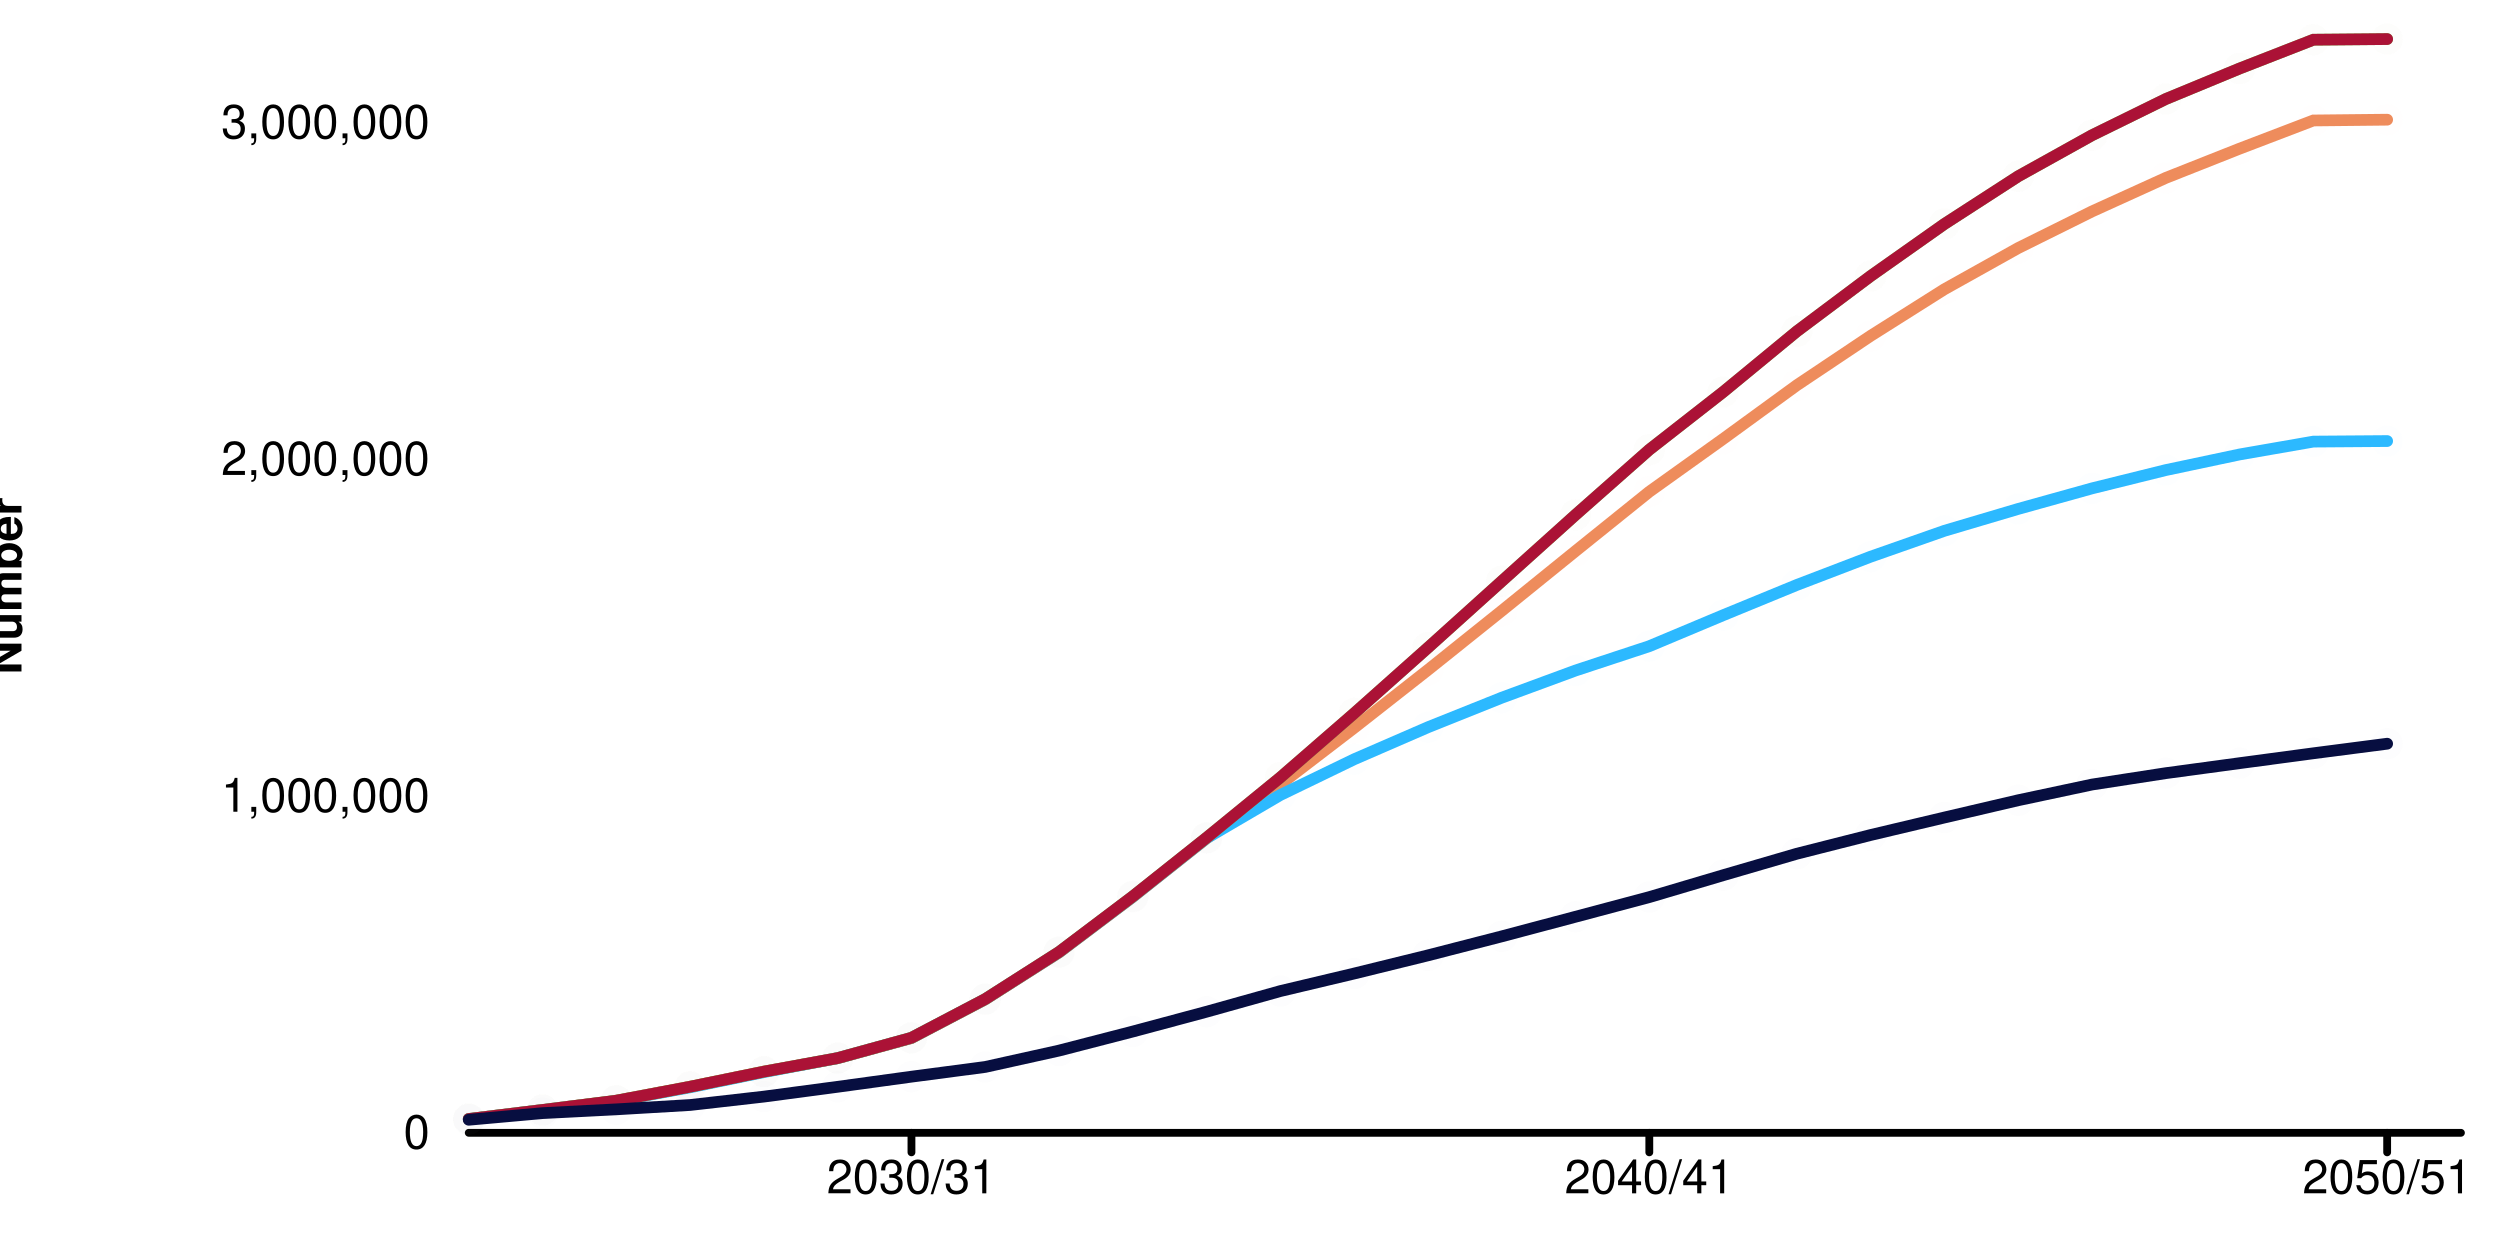
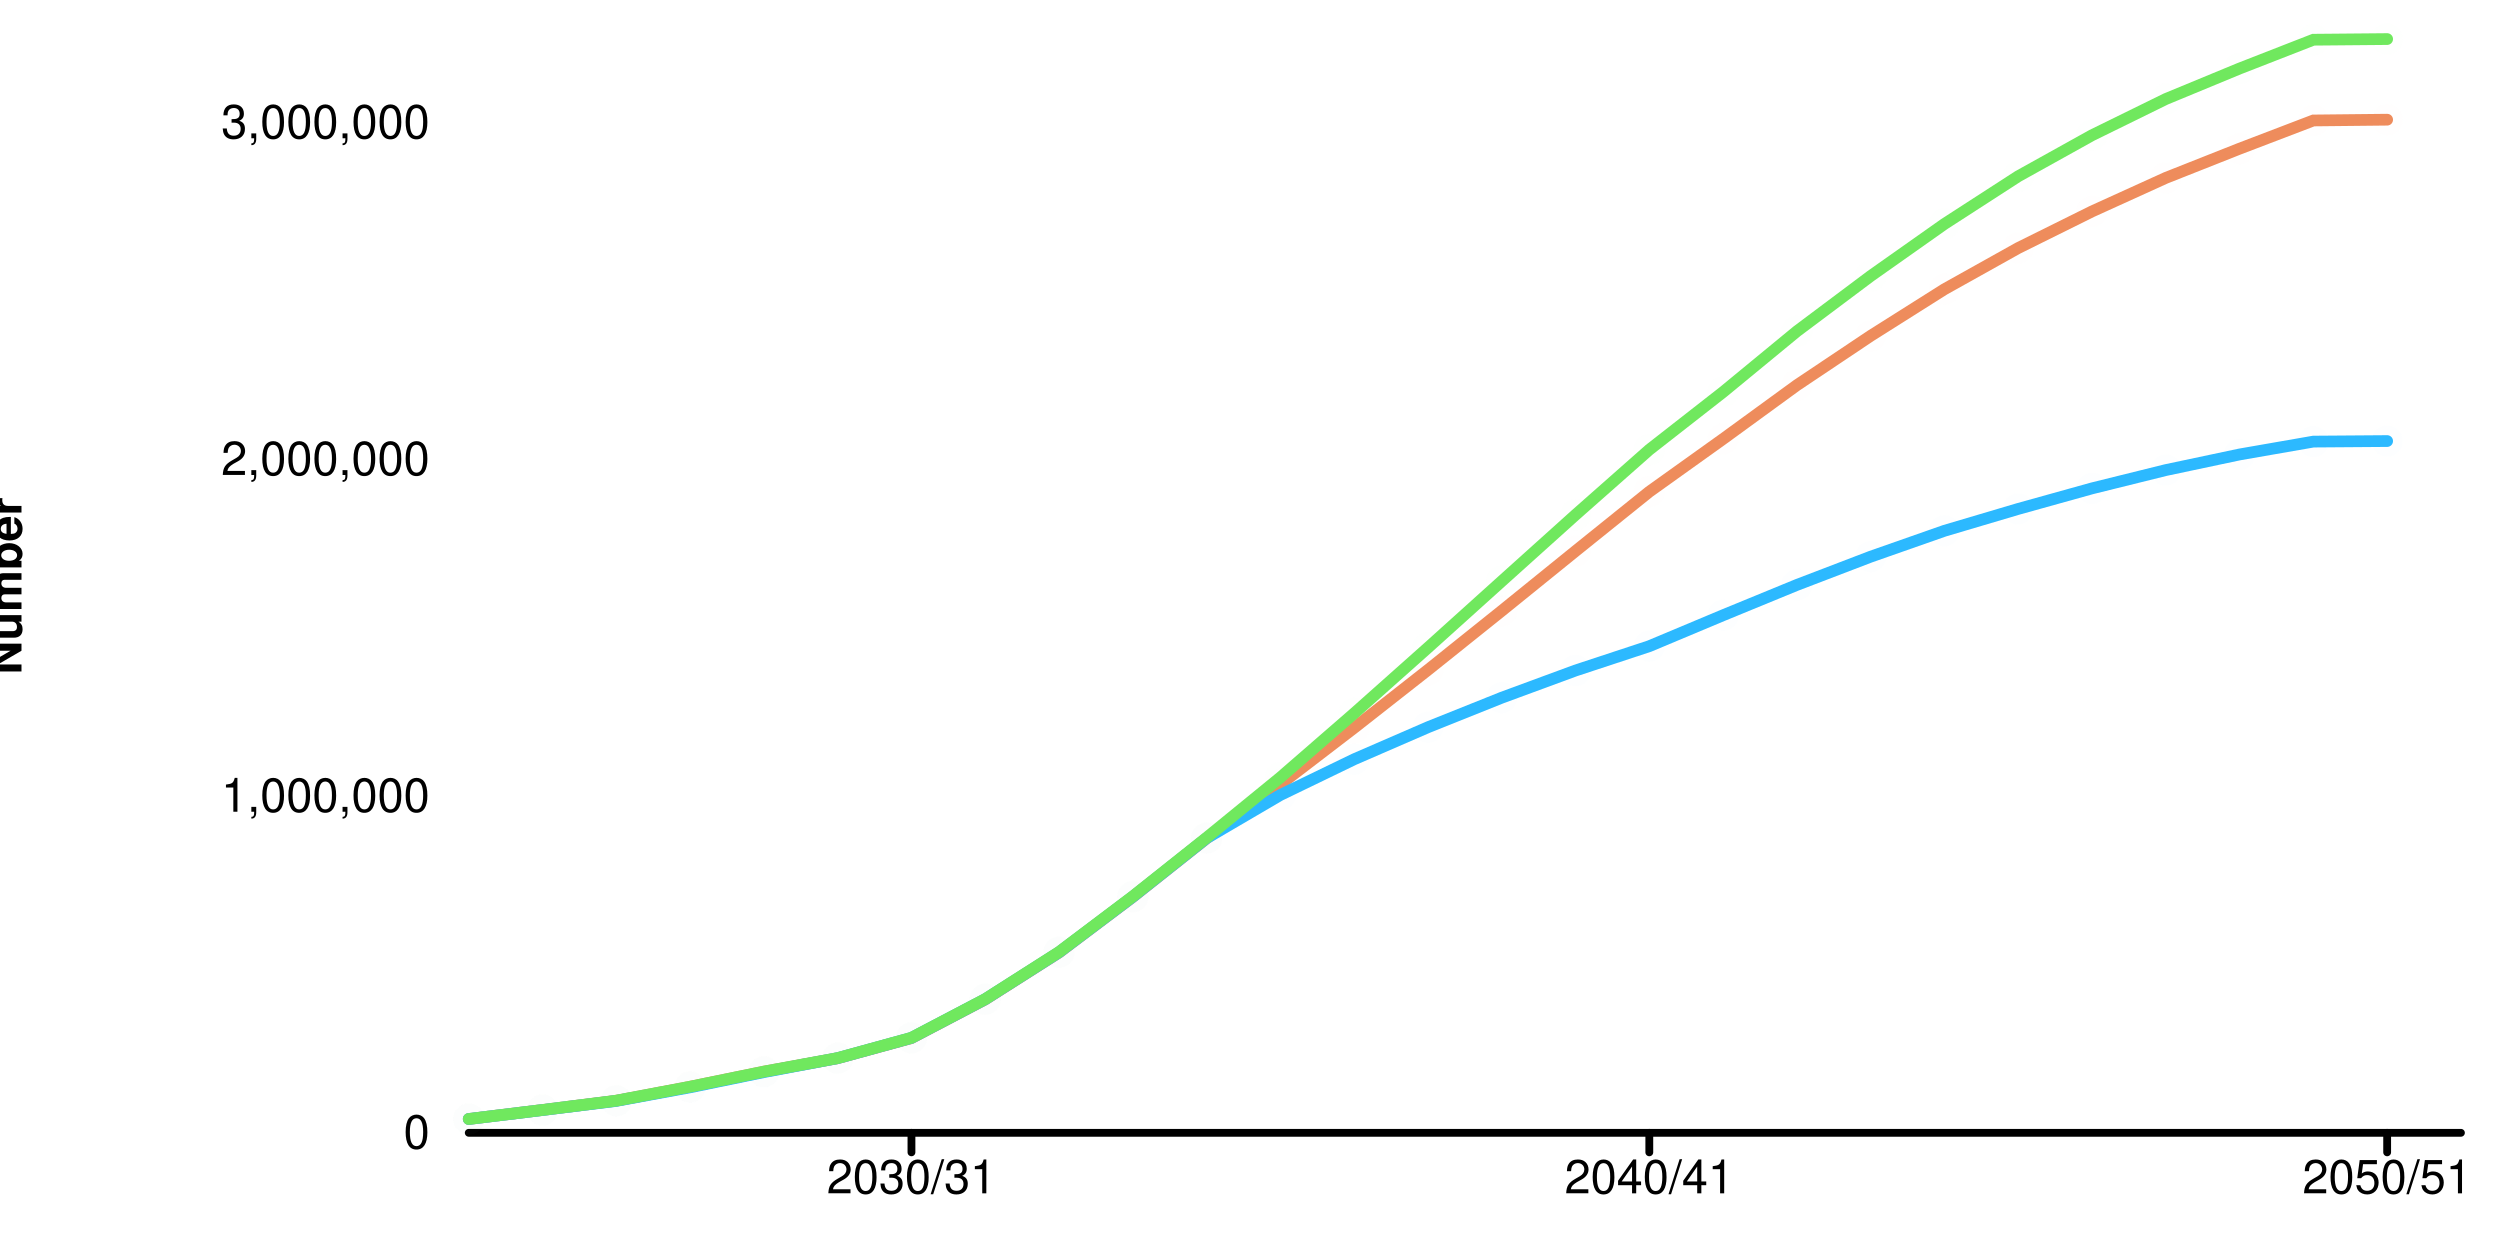
<svg xmlns="http://www.w3.org/2000/svg" width="640" height="320" viewBox="0 0 640 320" preserveAspectRatio="xMinYMin meet" overflow="visible" class="oi-chart-main" data-type="line-chart">
  <defs>
    <style>
	.series path.line { fill-opacity: 0; }
	.series path.line.dotted { stroke-dasharray: 12 20 }
	.series:hover path.line, .series.on path.line { stroke-width: 5; }
	.series .marker { opacity:0.01; }
	.series:hover .marker, .series.active .marker, .series .marker.selected { opacity:1!important; }
	.series .marker:hover, .series .marker.on { r: 6px!important; fill: black; }
	.grid { font-family: "Helvetica Neue",Helvetica,Arial,"Lucida Grande",sans-serif; }
	.grid line { stroke: rgb(0,0,0); stroke-width: 2; stroke-linecap: round; }
	.grid.grid-x text { text-anchor: middle; dominant-baseline: hanging; transform: translateY(10px); }
	.grid.grid-y text { text-anchor: end; dominant-baseline: middle; transform: translateX(-10px); }
	</style>
  </defs>
  <g class="grid grid-y">
    <line x1="120" y1="290" x2="630" y2="290" data-left="120" />
    <text x="120" y="290" text-anchor="end">0</text>
    <text x="120" y="203.796" text-anchor="end">1,000,000</text>
    <text x="120" y="117.592" text-anchor="end">2,000,000</text>
    <text x="120" y="31.389" text-anchor="end">3,000,000</text>
    <text style="text-anchor:middle;dominant-baseline:hanging;font-weight:bold;transform: translateY(150px) rotate(-90deg);">Number</text>
  </g>
  <g class="grid grid-x">
    <line class="tick" x1="233.333" y1="290" x2="233.333" y2="295" />
    <text x="233.333" y="290" text-anchor="middle">2030/31</text>
    <line class="tick" x1="422.222" y1="290" x2="422.222" y2="295" />
    <text x="422.222" y="290" text-anchor="middle">2040/41</text>
    <line class="tick" x1="611.111" y1="290" x2="611.111" y2="295" />
    <text x="611.111" y="290" text-anchor="middle">2050/51</text>
    <text style="text-anchor:middle;dominant-baseline:hanging;font-weight:bold;transform: translateY(150px) rotate(-90deg);" />
  </g>
  <g class="data-layer" role="table">
    <g data-scenario="electric-engagement" class="series series-1" tabindex="0" role="row" aria-label="Series: Electric Engagement" data-series="1">
      <path d="M 120.00,286.46L 138.89,284.15L 157.78,281.77L 176.67,278.20L 195.56,274.33L 214.44,270.90L 233.33,265.75L 252.22,255.85L 271.11,243.84L 290.00,229.61L 308.89,214.62L 327.78,200.79L 346.67,186.32L 365.56,171.49L 384.44,156.37L 403.33,141.08L 422.22,125.88L 441.11,112.37L 460.00,98.61L 478.89,85.97L 497.78,74.04L 516.67,63.49L 535.56,54.12L 554.44,45.54L 573.33,38.06L 592.22,30.84L 611.11,30.64" id="Electric Engagement" class="line" stroke="#EE8C5C" stroke-width="3" stroke-linecap="round" />
      <circle class="marker" cx="120.00" cy="286.46" data-y="41090" data-x="2024/25" data-i="0" data-series="1" r="4" fill="#EE8C5C" roll="cell" />
      <circle class="marker" cx="138.89" cy="284.15" data-y="67918" data-x="2025/26" data-i="1" data-series="1" r="4" fill="#EE8C5C" roll="cell" />
      <circle class="marker" cx="157.78" cy="281.77" data-y="95446" data-x="2026/27" data-i="2" data-series="1" r="4" fill="#EE8C5C" roll="cell" />
      <circle class="marker" cx="176.67" cy="278.20" data-y="136844" data-x="2027/28" data-i="3" data-series="1" r="4" fill="#EE8C5C" roll="cell" />
      <circle class="marker" cx="195.56" cy="274.33" data-y="181760" data-x="2028/29" data-i="4" data-series="1" r="4" fill="#EE8C5C" roll="cell" />
      <circle class="marker" cx="214.44" cy="270.90" data-y="221616" data-x="2029/30" data-i="5" data-series="1" r="4" fill="#EE8C5C" roll="cell" />
      <circle class="marker" cx="233.33" cy="265.75" data-y="281358" data-x="2030/31" data-i="6" data-series="1" r="4" fill="#EE8C5C" roll="cell" />
      <circle class="marker" cx="252.22" cy="255.85" data-y="396114" data-x="2031/32" data-i="7" data-series="1" r="4" fill="#EE8C5C" roll="cell" />
      <circle class="marker" cx="271.11" cy="243.84" data-y="535518" data-x="2032/33" data-i="8" data-series="1" r="4" fill="#EE8C5C" roll="cell" />
      <circle class="marker" cx="290.00" cy="229.61" data-y="700523" data-x="2033/34" data-i="9" data-series="1" r="4" fill="#EE8C5C" roll="cell" />
      <circle class="marker" cx="308.89" cy="214.62" data-y="874483" data-x="2034/35" data-i="10" data-series="1" r="4" fill="#EE8C5C" roll="cell" />
      <circle class="marker" cx="327.78" cy="200.79" data-y="1034910" data-x="2035/36" data-i="11" data-series="1" r="4" fill="#EE8C5C" roll="cell" />
      <circle class="marker" cx="346.67" cy="186.32" data-y="1202726" data-x="2036/37" data-i="12" data-series="1" r="4" fill="#EE8C5C" roll="cell" />
      <circle class="marker" cx="365.56" cy="171.49" data-y="1374789" data-x="2037/38" data-i="13" data-series="1" r="4" fill="#EE8C5C" roll="cell" />
      <circle class="marker" cx="384.44" cy="156.37" data-y="1550172" data-x="2038/39" data-i="14" data-series="1" r="4" fill="#EE8C5C" roll="cell" />
      <circle class="marker" cx="403.33" cy="141.08" data-y="1727544" data-x="2039/40" data-i="15" data-series="1" r="4" fill="#EE8C5C" roll="cell" />
      <circle class="marker" cx="422.22" cy="125.88" data-y="1903881" data-x="2040/41" data-i="16" data-series="1" r="4" fill="#EE8C5C" roll="cell" />
      <circle class="marker" cx="441.11" cy="112.37" data-y="2060637" data-x="2041/42" data-i="17" data-series="1" r="4" fill="#EE8C5C" roll="cell" />
      <circle class="marker" cx="460.00" cy="98.61" data-y="2220218" data-x="2042/43" data-i="18" data-series="1" r="4" fill="#EE8C5C" roll="cell" />
      <circle class="marker" cx="478.89" cy="85.97" data-y="2366877" data-x="2043/44" data-i="19" data-series="1" r="4" fill="#EE8C5C" roll="cell" />
      <circle class="marker" cx="497.78" cy="74.04" data-y="2505193" data-x="2044/45" data-i="20" data-series="1" r="4" fill="#EE8C5C" roll="cell" />
      <circle class="marker" cx="516.67" cy="63.49" data-y="2627557" data-x="2045/46" data-i="21" data-series="1" r="4" fill="#EE8C5C" roll="cell" />
      <circle class="marker" cx="535.56" cy="54.12" data-y="2736259" data-x="2046/47" data-i="22" data-series="1" r="4" fill="#EE8C5C" roll="cell" />
      <circle class="marker" cx="554.44" cy="45.54" data-y="2835864" data-x="2047/48" data-i="23" data-series="1" r="4" fill="#EE8C5C" roll="cell" />
      <circle class="marker" cx="573.33" cy="38.06" data-y="2922621" data-x="2048/49" data-i="24" data-series="1" r="4" fill="#EE8C5C" roll="cell" />
      <circle class="marker" cx="592.22" cy="30.84" data-y="3006356" data-x="2049/50" data-i="25" data-series="1" r="4" fill="#EE8C5C" roll="cell" />
      <circle class="marker" cx="611.11" cy="30.64" data-y="3008706" data-x="2050/51" data-i="26" data-series="1" r="4" fill="#EE8C5C" roll="cell" />
    </g>
    <g data-scenario="hydrogen-evolution" class="series series-2" tabindex="0" role="row" aria-label="Series: Hydrogen Evolution" data-series="2">
      <path d="M 120.00,286.46L 138.89,284.17L 157.78,281.83L 176.67,278.35L 195.56,274.46L 214.44,270.88L 233.33,265.69L 252.22,255.79L 271.11,243.78L 290.00,229.56L 308.89,214.57L 327.78,203.51L 346.67,194.37L 365.56,186.17L 384.44,178.61L 403.33,171.65L 422.22,165.42L 441.11,157.50L 460.00,149.74L 478.89,142.51L 497.78,135.88L 516.67,130.28L 535.56,125.02L 554.44,120.34L 573.33,116.34L 592.22,113.05L 611.11,112.91" id="Hydrogen Evolution" class="line" stroke="#2CB9FF" stroke-width="3" stroke-linecap="round" />
      <circle class="marker" cx="120.00" cy="286.46" data-y="41090" data-x="2024/25" data-i="0" data-series="2" r="4" fill="#2CB9FF" roll="cell" />
      <circle class="marker" cx="138.89" cy="284.17" data-y="67585" data-x="2025/26" data-i="1" data-series="2" r="4" fill="#2CB9FF" roll="cell" />
      <circle class="marker" cx="157.78" cy="281.83" data-y="94744" data-x="2026/27" data-i="2" data-series="2" r="4" fill="#2CB9FF" roll="cell" />
      <circle class="marker" cx="176.67" cy="278.35" data-y="135187" data-x="2027/28" data-i="3" data-series="2" r="4" fill="#2CB9FF" roll="cell" />
      <circle class="marker" cx="195.56" cy="274.46" data-y="180307" data-x="2028/29" data-i="4" data-series="2" r="4" fill="#2CB9FF" roll="cell" />
      <circle class="marker" cx="214.44" cy="270.88" data-y="221808" data-x="2029/30" data-i="5" data-series="2" r="4" fill="#2CB9FF" roll="cell" />
      <circle class="marker" cx="233.33" cy="265.69" data-y="282017" data-x="2030/31" data-i="6" data-series="2" r="4" fill="#2CB9FF" roll="cell" />
      <circle class="marker" cx="252.22" cy="255.79" data-y="396873" data-x="2031/32" data-i="7" data-series="2" r="4" fill="#2CB9FF" roll="cell" />
      <circle class="marker" cx="271.11" cy="243.78" data-y="536149" data-x="2032/33" data-i="8" data-series="2" r="4" fill="#2CB9FF" roll="cell" />
      <circle class="marker" cx="290.00" cy="229.56" data-y="701133" data-x="2033/34" data-i="9" data-series="2" r="4" fill="#2CB9FF" roll="cell" />
      <circle class="marker" cx="308.89" cy="214.57" data-y="874982" data-x="2034/35" data-i="10" data-series="2" r="4" fill="#2CB9FF" roll="cell" />
      <circle class="marker" cx="327.78" cy="203.51" data-y="1003322" data-x="2035/36" data-i="11" data-series="2" r="4" fill="#2CB9FF" roll="cell" />
      <circle class="marker" cx="346.67" cy="194.37" data-y="1109375" data-x="2036/37" data-i="12" data-series="2" r="4" fill="#2CB9FF" roll="cell" />
      <circle class="marker" cx="365.56" cy="186.17" data-y="1204469" data-x="2037/38" data-i="13" data-series="2" r="4" fill="#2CB9FF" roll="cell" />
      <circle class="marker" cx="384.44" cy="178.61" data-y="1292135" data-x="2038/39" data-i="14" data-series="2" r="4" fill="#2CB9FF" roll="cell" />
      <circle class="marker" cx="403.33" cy="171.65" data-y="1372957" data-x="2039/40" data-i="15" data-series="2" r="4" fill="#2CB9FF" roll="cell" />
      <circle class="marker" cx="422.22" cy="165.42" data-y="1445136" data-x="2040/41" data-i="16" data-series="2" r="4" fill="#2CB9FF" roll="cell" />
      <circle class="marker" cx="441.11" cy="157.50" data-y="1537061" data-x="2041/42" data-i="17" data-series="2" r="4" fill="#2CB9FF" roll="cell" />
      <circle class="marker" cx="460.00" cy="149.74" data-y="1627116" data-x="2042/43" data-i="18" data-series="2" r="4" fill="#2CB9FF" roll="cell" />
      <circle class="marker" cx="478.89" cy="142.51" data-y="1710974" data-x="2043/44" data-i="19" data-series="2" r="4" fill="#2CB9FF" roll="cell" />
      <circle class="marker" cx="497.78" cy="135.88" data-y="1787854" data-x="2044/45" data-i="20" data-series="2" r="4" fill="#2CB9FF" roll="cell" />
      <circle class="marker" cx="516.67" cy="130.28" data-y="1852846" data-x="2045/46" data-i="21" data-series="2" r="4" fill="#2CB9FF" roll="cell" />
      <circle class="marker" cx="535.56" cy="125.02" data-y="1913814" data-x="2046/47" data-i="22" data-series="2" r="4" fill="#2CB9FF" roll="cell" />
      <circle class="marker" cx="554.44" cy="120.34" data-y="1968096" data-x="2047/48" data-i="23" data-series="2" r="4" fill="#2CB9FF" roll="cell" />
      <circle class="marker" cx="573.33" cy="116.34" data-y="2014578" data-x="2048/49" data-i="24" data-series="2" r="4" fill="#2CB9FF" roll="cell" />
      <circle class="marker" cx="592.22" cy="113.05" data-y="2052678" data-x="2049/50" data-i="25" data-series="2" r="4" fill="#2CB9FF" roll="cell" />
      <circle class="marker" cx="611.11" cy="112.91" data-y="2054374" data-x="2050/51" data-i="26" data-series="2" r="4" fill="#2CB9FF" roll="cell" />
    </g>
    <g data-scenario="holistic-transition" class="series series-3" tabindex="0" role="row" aria-label="Series: Holistic Transition" data-series="3">
      <path d="M 120.00,286.46L 138.89,284.15L 157.78,281.77L 176.67,278.20L 195.56,274.33L 214.44,270.87L 233.33,265.67L 252.22,255.76L 271.11,243.71L 290.00,229.46L 308.89,214.44L 327.78,199.02L 346.67,182.61L 365.56,165.80L 384.44,148.79L 403.33,131.80L 422.22,115.12L 441.11,100.36L 460.00,84.81L 478.89,70.66L 497.78,57.33L 516.67,45.12L 535.56,34.62L 554.44,25.35L 573.33,17.54L 592.22,10.17L 611.11,10.00" id="Holistic Transition" class="line" stroke="#70E85E" stroke-width="3" stroke-linecap="round" />
      <circle class="marker" cx="120.00" cy="286.46" data-y="41090" data-x="2024/25" data-i="0" data-series="3" r="4" fill="#70E85E" roll="cell" />
      <circle class="marker" cx="138.89" cy="284.15" data-y="67918" data-x="2025/26" data-i="1" data-series="3" r="4" fill="#70E85E" roll="cell" />
      <circle class="marker" cx="157.78" cy="281.77" data-y="95446" data-x="2026/27" data-i="2" data-series="3" r="4" fill="#70E85E" roll="cell" />
      <circle class="marker" cx="176.67" cy="278.20" data-y="136844" data-x="2027/28" data-i="3" data-series="3" r="4" fill="#70E85E" roll="cell" />
      <circle class="marker" cx="195.56" cy="274.33" data-y="181760" data-x="2028/29" data-i="4" data-series="3" r="4" fill="#70E85E" roll="cell" />
      <circle class="marker" cx="214.44" cy="270.87" data-y="221935" data-x="2029/30" data-i="5" data-series="3" r="4" fill="#70E85E" roll="cell" />
      <circle class="marker" cx="233.33" cy="265.67" data-y="282268" data-x="2030/31" data-i="6" data-series="3" r="4" fill="#70E85E" roll="cell" />
      <circle class="marker" cx="252.22" cy="255.76" data-y="397253" data-x="2031/32" data-i="7" data-series="3" r="4" fill="#70E85E" roll="cell" />
      <circle class="marker" cx="271.11" cy="243.71" data-y="537003" data-x="2032/33" data-i="8" data-series="3" r="4" fill="#70E85E" roll="cell" />
      <circle class="marker" cx="290.00" cy="229.46" data-y="702286" data-x="2033/34" data-i="9" data-series="3" r="4" fill="#70E85E" roll="cell" />
      <circle class="marker" cx="308.89" cy="214.44" data-y="876523" data-x="2034/35" data-i="10" data-series="3" r="4" fill="#70E85E" roll="cell" />
      <circle class="marker" cx="327.78" cy="199.02" data-y="1055462" data-x="2035/36" data-i="11" data-series="3" r="4" fill="#70E85E" roll="cell" />
      <circle class="marker" cx="346.67" cy="182.61" data-y="1245757" data-x="2036/37" data-i="12" data-series="3" r="4" fill="#70E85E" roll="cell" />
      <circle class="marker" cx="365.56" cy="165.80" data-y="1440722" data-x="2037/38" data-i="13" data-series="3" r="4" fill="#70E85E" roll="cell" />
      <circle class="marker" cx="384.44" cy="148.79" data-y="1638084" data-x="2038/39" data-i="14" data-series="3" r="4" fill="#70E85E" roll="cell" />
      <circle class="marker" cx="403.33" cy="131.80" data-y="1835137" data-x="2039/40" data-i="15" data-series="3" r="4" fill="#70E85E" roll="cell" />
      <circle class="marker" cx="422.22" cy="115.12" data-y="2028725" data-x="2040/41" data-i="16" data-series="3" r="4" fill="#70E85E" roll="cell" />
      <circle class="marker" cx="441.11" cy="100.36" data-y="2199852" data-x="2041/42" data-i="17" data-series="3" r="4" fill="#70E85E" roll="cell" />
      <circle class="marker" cx="460.00" cy="84.81" data-y="2380243" data-x="2042/43" data-i="18" data-series="3" r="4" fill="#70E85E" roll="cell" />
      <circle class="marker" cx="478.89" cy="70.66" data-y="2544411" data-x="2043/44" data-i="19" data-series="3" r="4" fill="#70E85E" roll="cell" />
      <circle class="marker" cx="497.78" cy="57.33" data-y="2699063" data-x="2044/45" data-i="20" data-series="3" r="4" fill="#70E85E" roll="cell" />
      <circle class="marker" cx="516.67" cy="45.12" data-y="2840712" data-x="2045/46" data-i="21" data-series="3" r="4" fill="#70E85E" roll="cell" />
      <circle class="marker" cx="535.56" cy="34.62" data-y="2962462" data-x="2046/47" data-i="22" data-series="3" r="4" fill="#70E85E" roll="cell" />
      <circle class="marker" cx="554.44" cy="25.35" data-y="3070046" data-x="2047/48" data-i="23" data-series="3" r="4" fill="#70E85E" roll="cell" />
      <circle class="marker" cx="573.33" cy="17.54" data-y="3160636" data-x="2048/49" data-i="24" data-series="3" r="4" fill="#70E85E" roll="cell" />
      <circle class="marker" cx="592.22" cy="10.17" data-y="3246143" data-x="2049/50" data-i="25" data-series="3" r="4" fill="#70E85E" roll="cell" />
      <circle class="marker" cx="611.11" cy="10.00" data-y="3248118" data-x="2050/51" data-i="26" data-series="3" r="4" fill="#70E85E" roll="cell" />
    </g>
-     <g data-scenario="npg-reference-scenario" class="series series-4" tabindex="0" role="row" aria-label="Series: NPg Reference Scenario" data-series="4">
-       <path d="M 120.00,286.46L 138.89,284.15L 157.78,281.77L 176.67,278.20L 195.56,274.33L 214.44,270.87L 233.33,265.67L 252.22,255.76L 271.11,243.71L 290.00,229.46L 308.89,214.44L 327.78,199.02L 346.67,182.61L 365.56,165.80L 384.44,148.79L 403.33,131.80L 422.22,115.12L 441.11,100.36L 460.00,84.81L 478.89,70.66L 497.78,57.33L 516.67,45.12L 535.56,34.62L 554.44,25.35L 573.33,17.54L 592.22,10.17L 611.11,10.00" id="NPg Reference Scenario" class="line" stroke="#ab1236" stroke-width="3" stroke-linecap="round" />
-       <circle class="marker" cx="120.00" cy="286.46" data-y="41090" data-x="2024/25" data-i="0" data-series="4" r="4" fill="#ab1236" roll="cell" />
-       <circle class="marker" cx="138.89" cy="284.15" data-y="67918" data-x="2025/26" data-i="1" data-series="4" r="4" fill="#ab1236" roll="cell" />
-       <circle class="marker" cx="157.78" cy="281.77" data-y="95446" data-x="2026/27" data-i="2" data-series="4" r="4" fill="#ab1236" roll="cell" />
-       <circle class="marker" cx="176.67" cy="278.20" data-y="136844" data-x="2027/28" data-i="3" data-series="4" r="4" fill="#ab1236" roll="cell" />
-       <circle class="marker" cx="195.56" cy="274.33" data-y="181760" data-x="2028/29" data-i="4" data-series="4" r="4" fill="#ab1236" roll="cell" />
-       <circle class="marker" cx="214.44" cy="270.87" data-y="221935" data-x="2029/30" data-i="5" data-series="4" r="4" fill="#ab1236" roll="cell" />
-       <circle class="marker" cx="233.33" cy="265.67" data-y="282268" data-x="2030/31" data-i="6" data-series="4" r="4" fill="#ab1236" roll="cell" />
-       <circle class="marker" cx="252.22" cy="255.76" data-y="397253" data-x="2031/32" data-i="7" data-series="4" r="4" fill="#ab1236" roll="cell" />
-       <circle class="marker" cx="271.11" cy="243.71" data-y="537003" data-x="2032/33" data-i="8" data-series="4" r="4" fill="#ab1236" roll="cell" />
-       <circle class="marker" cx="290.00" cy="229.46" data-y="702286" data-x="2033/34" data-i="9" data-series="4" r="4" fill="#ab1236" roll="cell" />
-       <circle class="marker" cx="308.89" cy="214.44" data-y="876523" data-x="2034/35" data-i="10" data-series="4" r="4" fill="#ab1236" roll="cell" />
-       <circle class="marker" cx="327.78" cy="199.02" data-y="1055462" data-x="2035/36" data-i="11" data-series="4" r="4" fill="#ab1236" roll="cell" />
-       <circle class="marker" cx="346.67" cy="182.61" data-y="1245757" data-x="2036/37" data-i="12" data-series="4" r="4" fill="#ab1236" roll="cell" />
-       <circle class="marker" cx="365.56" cy="165.80" data-y="1440722" data-x="2037/38" data-i="13" data-series="4" r="4" fill="#ab1236" roll="cell" />
-       <circle class="marker" cx="384.44" cy="148.79" data-y="1638084" data-x="2038/39" data-i="14" data-series="4" r="4" fill="#ab1236" roll="cell" />
-       <circle class="marker" cx="403.33" cy="131.80" data-y="1835137" data-x="2039/40" data-i="15" data-series="4" r="4" fill="#ab1236" roll="cell" />
-       <circle class="marker" cx="422.22" cy="115.12" data-y="2028725" data-x="2040/41" data-i="16" data-series="4" r="4" fill="#ab1236" roll="cell" />
-       <circle class="marker" cx="441.11" cy="100.36" data-y="2199852" data-x="2041/42" data-i="17" data-series="4" r="4" fill="#ab1236" roll="cell" />
-       <circle class="marker" cx="460.00" cy="84.81" data-y="2380243" data-x="2042/43" data-i="18" data-series="4" r="4" fill="#ab1236" roll="cell" />
-       <circle class="marker" cx="478.89" cy="70.66" data-y="2544411" data-x="2043/44" data-i="19" data-series="4" r="4" fill="#ab1236" roll="cell" />
-       <circle class="marker" cx="497.78" cy="57.33" data-y="2699063" data-x="2044/45" data-i="20" data-series="4" r="4" fill="#ab1236" roll="cell" />
-       <circle class="marker" cx="516.67" cy="45.12" data-y="2840712" data-x="2045/46" data-i="21" data-series="4" r="4" fill="#ab1236" roll="cell" />
-       <circle class="marker" cx="535.56" cy="34.62" data-y="2962462" data-x="2046/47" data-i="22" data-series="4" r="4" fill="#ab1236" roll="cell" />
-       <circle class="marker" cx="554.44" cy="25.35" data-y="3070046" data-x="2047/48" data-i="23" data-series="4" r="4" fill="#ab1236" roll="cell" />
-       <circle class="marker" cx="573.33" cy="17.54" data-y="3160636" data-x="2048/49" data-i="24" data-series="4" r="4" fill="#ab1236" roll="cell" />
-       <circle class="marker" cx="592.22" cy="10.17" data-y="3246143" data-x="2049/50" data-i="25" data-series="4" r="4" fill="#ab1236" roll="cell" />
-       <circle class="marker" cx="611.11" cy="10.00" data-y="3248118" data-x="2050/51" data-i="26" data-series="4" r="4" fill="#ab1236" roll="cell" />
-     </g>
-     <g data-scenario="falling-behind" class="series series-5" tabindex="0" role="row" aria-label="Series: Falling Behind" data-series="5">
-       <path d="M 120.00,286.66L 138.89,284.96L 157.78,283.99L 176.67,282.88L 195.56,280.73L 214.44,278.22L 233.33,275.63L 252.22,273.14L 271.11,268.95L 290.00,264.07L 308.89,259.00L 327.78,253.71L 346.67,249.22L 365.56,244.57L 384.44,239.71L 403.33,234.69L 422.22,229.66L 441.11,224.06L 460.00,218.55L 478.89,213.76L 497.78,209.28L 516.67,204.86L 535.56,200.84L 554.44,197.93L 573.33,195.37L 592.22,192.84L 611.11,190.39" id="Falling Behind" class="line" stroke="#070E40" stroke-width="3" stroke-linecap="round" />
-       <circle class="marker" cx="120.00" cy="286.66" data-y="38748" data-x="2024/25" data-i="0" data-series="5" r="4" fill="#070E40" roll="cell" />
-       <circle class="marker" cx="138.89" cy="284.96" data-y="58446" data-x="2025/26" data-i="1" data-series="5" r="4" fill="#070E40" roll="cell" />
-       <circle class="marker" cx="157.78" cy="283.99" data-y="69661" data-x="2026/27" data-i="2" data-series="5" r="4" fill="#070E40" roll="cell" />
-       <circle class="marker" cx="176.67" cy="282.88" data-y="82581" data-x="2027/28" data-i="3" data-series="5" r="4" fill="#070E40" roll="cell" />
-       <circle class="marker" cx="195.56" cy="280.73" data-y="107553" data-x="2028/29" data-i="4" data-series="5" r="4" fill="#070E40" roll="cell" />
-       <circle class="marker" cx="214.44" cy="278.22" data-y="136654" data-x="2029/30" data-i="5" data-series="5" r="4" fill="#070E40" roll="cell" />
-       <circle class="marker" cx="233.33" cy="275.63" data-y="166750" data-x="2030/31" data-i="6" data-series="5" r="4" fill="#070E40" roll="cell" />
-       <circle class="marker" cx="252.22" cy="273.14" data-y="195587" data-x="2031/32" data-i="7" data-series="5" r="4" fill="#070E40" roll="cell" />
-       <circle class="marker" cx="271.11" cy="268.95" data-y="244195" data-x="2032/33" data-i="8" data-series="5" r="4" fill="#070E40" roll="cell" />
-       <circle class="marker" cx="290.00" cy="264.07" data-y="300801" data-x="2033/34" data-i="9" data-series="5" r="4" fill="#070E40" roll="cell" />
-       <circle class="marker" cx="308.89" cy="259.00" data-y="359633" data-x="2034/35" data-i="10" data-series="5" r="4" fill="#070E40" roll="cell" />
-       <circle class="marker" cx="327.78" cy="253.71" data-y="420976" data-x="2035/36" data-i="11" data-series="5" r="4" fill="#070E40" roll="cell" />
-       <circle class="marker" cx="346.67" cy="249.22" data-y="473055" data-x="2036/37" data-i="12" data-series="5" r="4" fill="#070E40" roll="cell" />
-       <circle class="marker" cx="365.56" cy="244.57" data-y="527060" data-x="2037/38" data-i="13" data-series="5" r="4" fill="#070E40" roll="cell" />
-       <circle class="marker" cx="384.44" cy="239.71" data-y="583364" data-x="2038/39" data-i="14" data-series="5" r="4" fill="#070E40" roll="cell" />
-       <circle class="marker" cx="403.33" cy="234.69" data-y="641605" data-x="2039/40" data-i="15" data-series="5" r="4" fill="#070E40" roll="cell" />
-       <circle class="marker" cx="422.22" cy="229.66" data-y="700016" data-x="2040/41" data-i="16" data-series="5" r="4" fill="#070E40" roll="cell" />
-       <circle class="marker" cx="441.11" cy="224.06" data-y="764888" data-x="2041/42" data-i="17" data-series="5" r="4" fill="#070E40" roll="cell" />
-       <circle class="marker" cx="460.00" cy="218.55" data-y="828875" data-x="2042/43" data-i="18" data-series="5" r="4" fill="#070E40" roll="cell" />
-       <circle class="marker" cx="478.89" cy="213.76" data-y="884406" data-x="2043/44" data-i="19" data-series="5" r="4" fill="#070E40" roll="cell" />
-       <circle class="marker" cx="497.78" cy="209.28" data-y="936382" data-x="2044/45" data-i="20" data-series="5" r="4" fill="#070E40" roll="cell" />
-       <circle class="marker" cx="516.67" cy="204.86" data-y="987626" data-x="2045/46" data-i="21" data-series="5" r="4" fill="#070E40" roll="cell" />
-       <circle class="marker" cx="535.56" cy="200.84" data-y="1034263" data-x="2046/47" data-i="22" data-series="5" r="4" fill="#070E40" roll="cell" />
-       <circle class="marker" cx="554.44" cy="197.93" data-y="1068005" data-x="2047/48" data-i="23" data-series="5" r="4" fill="#070E40" roll="cell" />
-       <circle class="marker" cx="573.33" cy="195.37" data-y="1097761" data-x="2048/49" data-i="24" data-series="5" r="4" fill="#070E40" roll="cell" />
-       <circle class="marker" cx="592.22" cy="192.84" data-y="1127091" data-x="2049/50" data-i="25" data-series="5" r="4" fill="#070E40" roll="cell" />
-       <circle class="marker" cx="611.11" cy="190.39" data-y="1155567" data-x="2050/51" data-i="26" data-series="5" r="4" fill="#070E40" roll="cell" />
-     </g>
  </g>
</svg>
